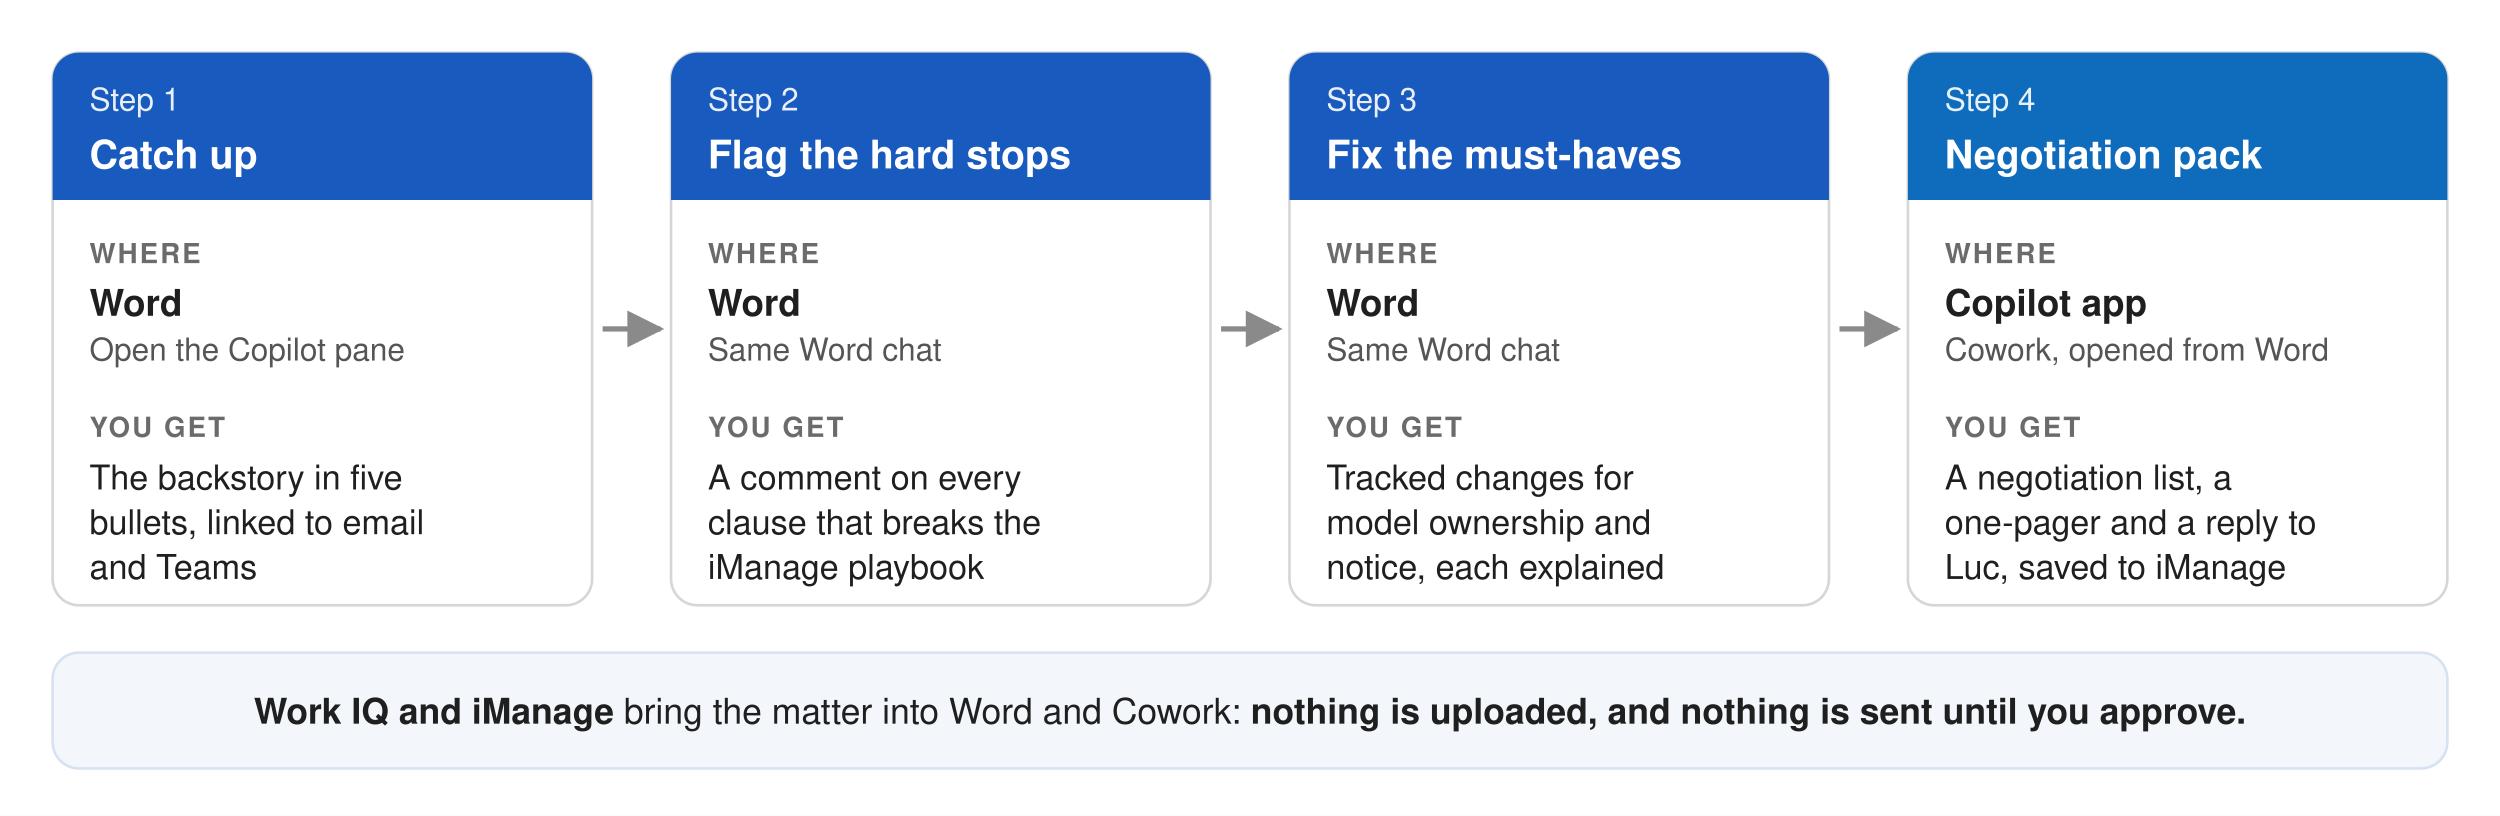
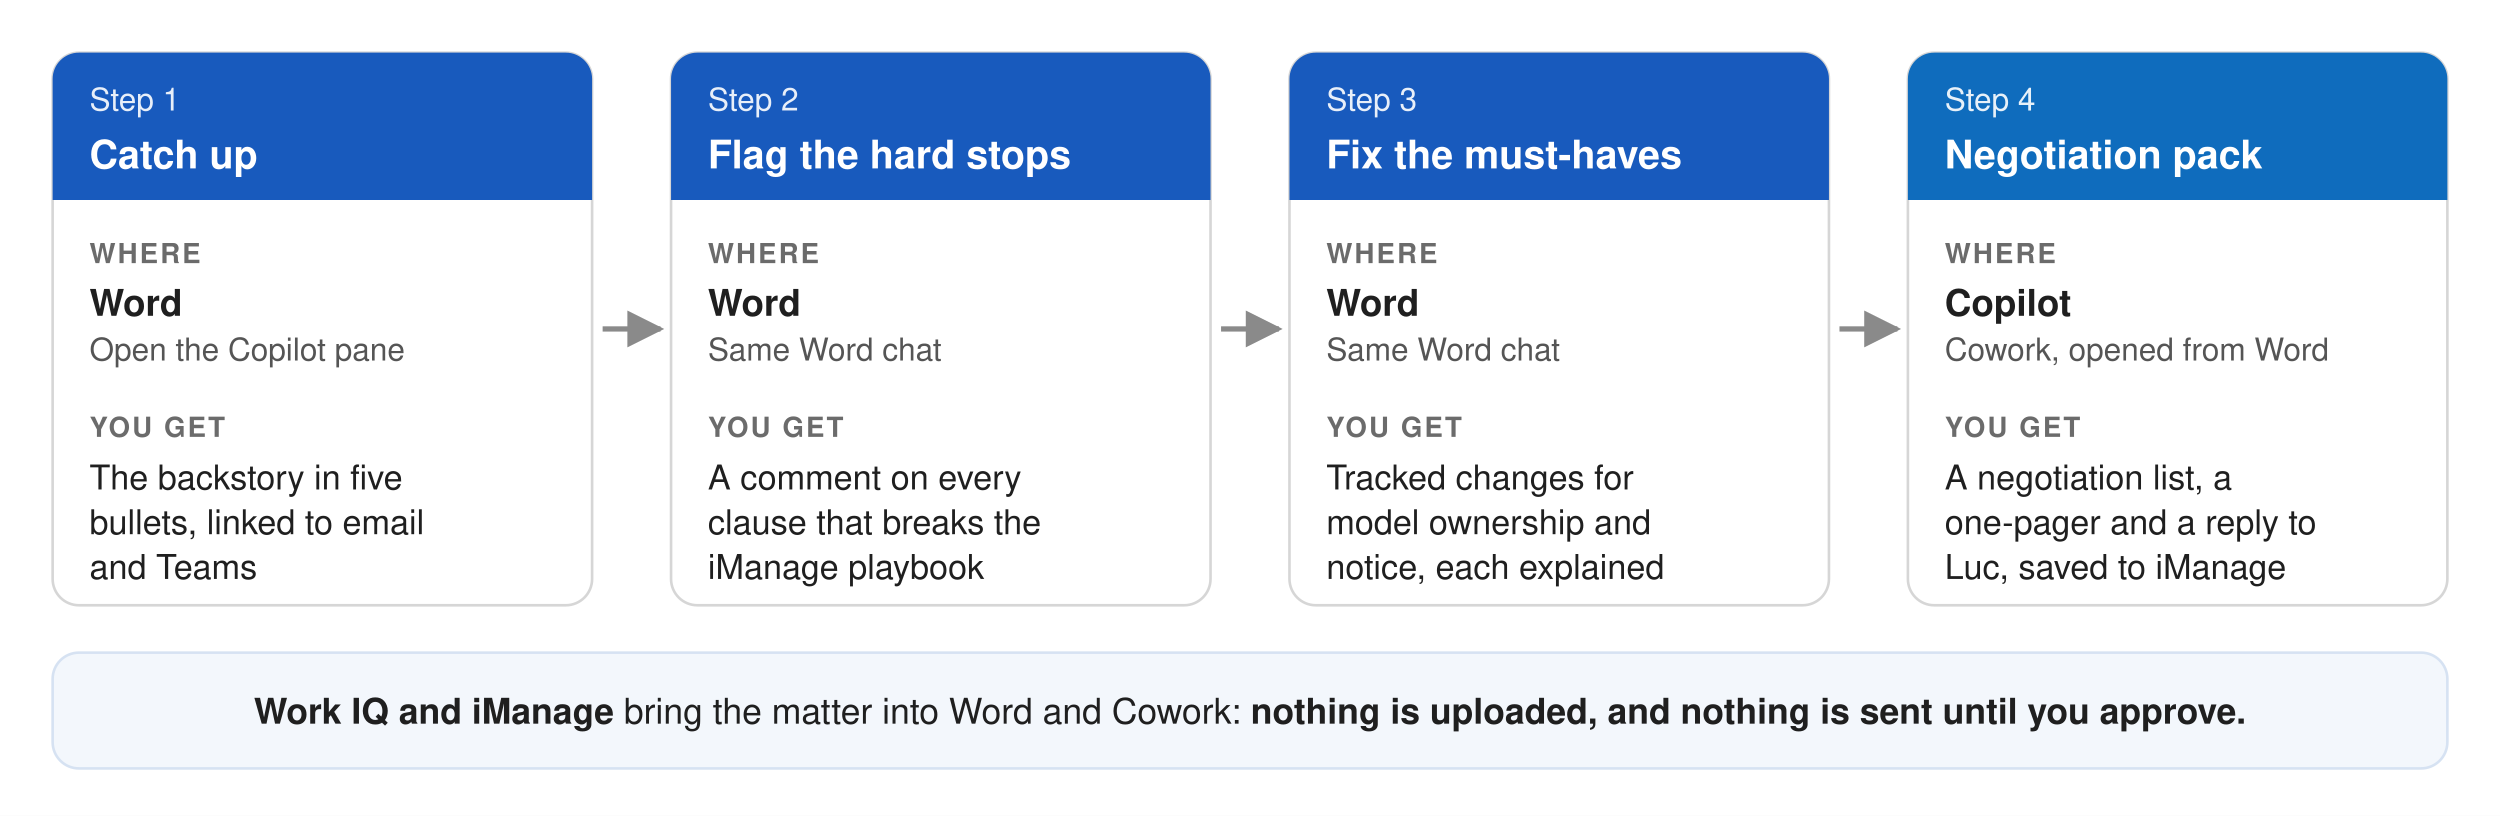
<svg xmlns="http://www.w3.org/2000/svg" viewBox="0 0 950 310" width="950" height="310" font-family="Segoe UI, Helvetica, Arial, sans-serif">
  <defs>
    <marker id="arrow" viewBox="0 0 10 10" refX="9" refY="5" markerWidth="7" markerHeight="7" orient="auto">
      <path d="M0,0 L10,5 L0,10 z" fill="#8A8A8A" />
    </marker>
    <style>
      .label { font-size: 10.5px; font-weight: 700; fill: #6B6B6B; letter-spacing: 0.8px; }
      .where { font-size: 14px; font-weight: 600; fill: #1F1F1F; }
      .hint { font-size: 12px; fill: #555555; }
      .get { font-size: 13px; fill: #1F1F1F; }
      .step { font-size: 12px; fill: #FFFFFF; fill-opacity: 0.9; }
      .title { font-size: 15px; font-weight: 700; fill: #FFFFFF; }
    </style>
  </defs>
  <rect x="0" y="0" width="950" height="310" fill="#FFFFFF" />
  <rect x="20" y="20" width="205" height="210" rx="10" fill="#FFFFFF" stroke="#D6D6D6" />
  <path d="M20,76 V30 a10,10 0 0 1 10,-10 H215 a10,10 0 0 1 10,10 V76 z" fill="#185ABD" />
  <text x="34" y="42" class="step">Step 1</text>
  <text x="34" y="64" class="title">Catch up</text>
  <text x="34" y="100" class="label">WHERE</text>
  <text x="34" y="120" class="where">Word</text>
  <text x="34" y="137" class="hint">Open the Copilot pane</text>
  <text x="34" y="166" class="label">YOU GET</text>
  <text x="34" y="186" class="get">The backstory in five</text>
  <text x="34" y="203" class="get">bullets, linked to email</text>
  <text x="34" y="220" class="get">and Teams</text>
  <line x1="229" y1="125" x2="251" y2="125" stroke="#8A8A8A" stroke-width="2" marker-end="url(#arrow)" />
  <rect x="255" y="20" width="205" height="210" rx="10" fill="#FFFFFF" stroke="#D6D6D6" />
  <path d="M255,76 V30 a10,10 0 0 1 10,-10 H450 a10,10 0 0 1 10,10 V76 z" fill="#185ABD" />
  <text x="269" y="42" class="step">Step 2</text>
  <text x="269" y="64" class="title">Flag the hard stops</text>
  <text x="269" y="100" class="label">WHERE</text>
  <text x="269" y="120" class="where">Word</text>
  <text x="269" y="137" class="hint">Same Word chat</text>
  <text x="269" y="166" class="label">YOU GET</text>
  <text x="269" y="186" class="get">A comment on every</text>
  <text x="269" y="203" class="get">clause that breaks the</text>
  <text x="269" y="220" class="get">iManage playbook</text>
  <line x1="464" y1="125" x2="486" y2="125" stroke="#8A8A8A" stroke-width="2" marker-end="url(#arrow)" />
  <rect x="490" y="20" width="205" height="210" rx="10" fill="#FFFFFF" stroke="#D6D6D6" />
  <path d="M490,76 V30 a10,10 0 0 1 10,-10 H685 a10,10 0 0 1 10,10 V76 z" fill="#185ABD" />
  <text x="504" y="42" class="step">Step 3</text>
  <text x="504" y="64" class="title">Fix the must-haves</text>
  <text x="504" y="100" class="label">WHERE</text>
  <text x="504" y="120" class="where">Word</text>
  <text x="504" y="137" class="hint">Same Word chat</text>
  <text x="504" y="166" class="label">YOU GET</text>
  <text x="504" y="186" class="get">Tracked changes for</text>
  <text x="504" y="203" class="get">model ownership and</text>
  <text x="504" y="220" class="get">notice, each explained</text>
  <line x1="699" y1="125" x2="721" y2="125" stroke="#8A8A8A" stroke-width="2" marker-end="url(#arrow)" />
  <rect x="725" y="20" width="205" height="210" rx="10" fill="#FFFFFF" stroke="#D6D6D6" />
  <path d="M725,76 V30 a10,10 0 0 1 10,-10 H920 a10,10 0 0 1 10,10 V76 z" fill="#0F6CBD" />
  <text x="739" y="42" class="step">Step 4</text>
  <text x="739" y="64" class="title">Negotiation pack</text>
  <text x="739" y="100" class="label">WHERE</text>
-   <text x="739" y="120" class="where">Copilot app</text>
+   <text x="739" y="120" class="where">Copilot</text>
  <text x="739" y="137" class="hint">Cowork, opened from Word</text>
  <text x="739" y="166" class="label">YOU GET</text>
  <text x="739" y="186" class="get">A negotiation list, a</text>
  <text x="739" y="203" class="get">one-pager and a reply to</text>
  <text x="739" y="220" class="get">Luc, saved to iManage</text>
  <rect x="20" y="248" width="910" height="44" rx="10" fill="#F3F7FC" stroke="#D6E2F2" />
  <text x="475" y="275" text-anchor="middle" font-size="13.5" fill="#1F1F1F">
    <tspan font-weight="700">Work IQ and iManage</tspan> bring the matter into Word and Cowork: <tspan font-weight="700">nothing is uploaded, and nothing is sent until you approve.</tspan>
  </text>
</svg>
